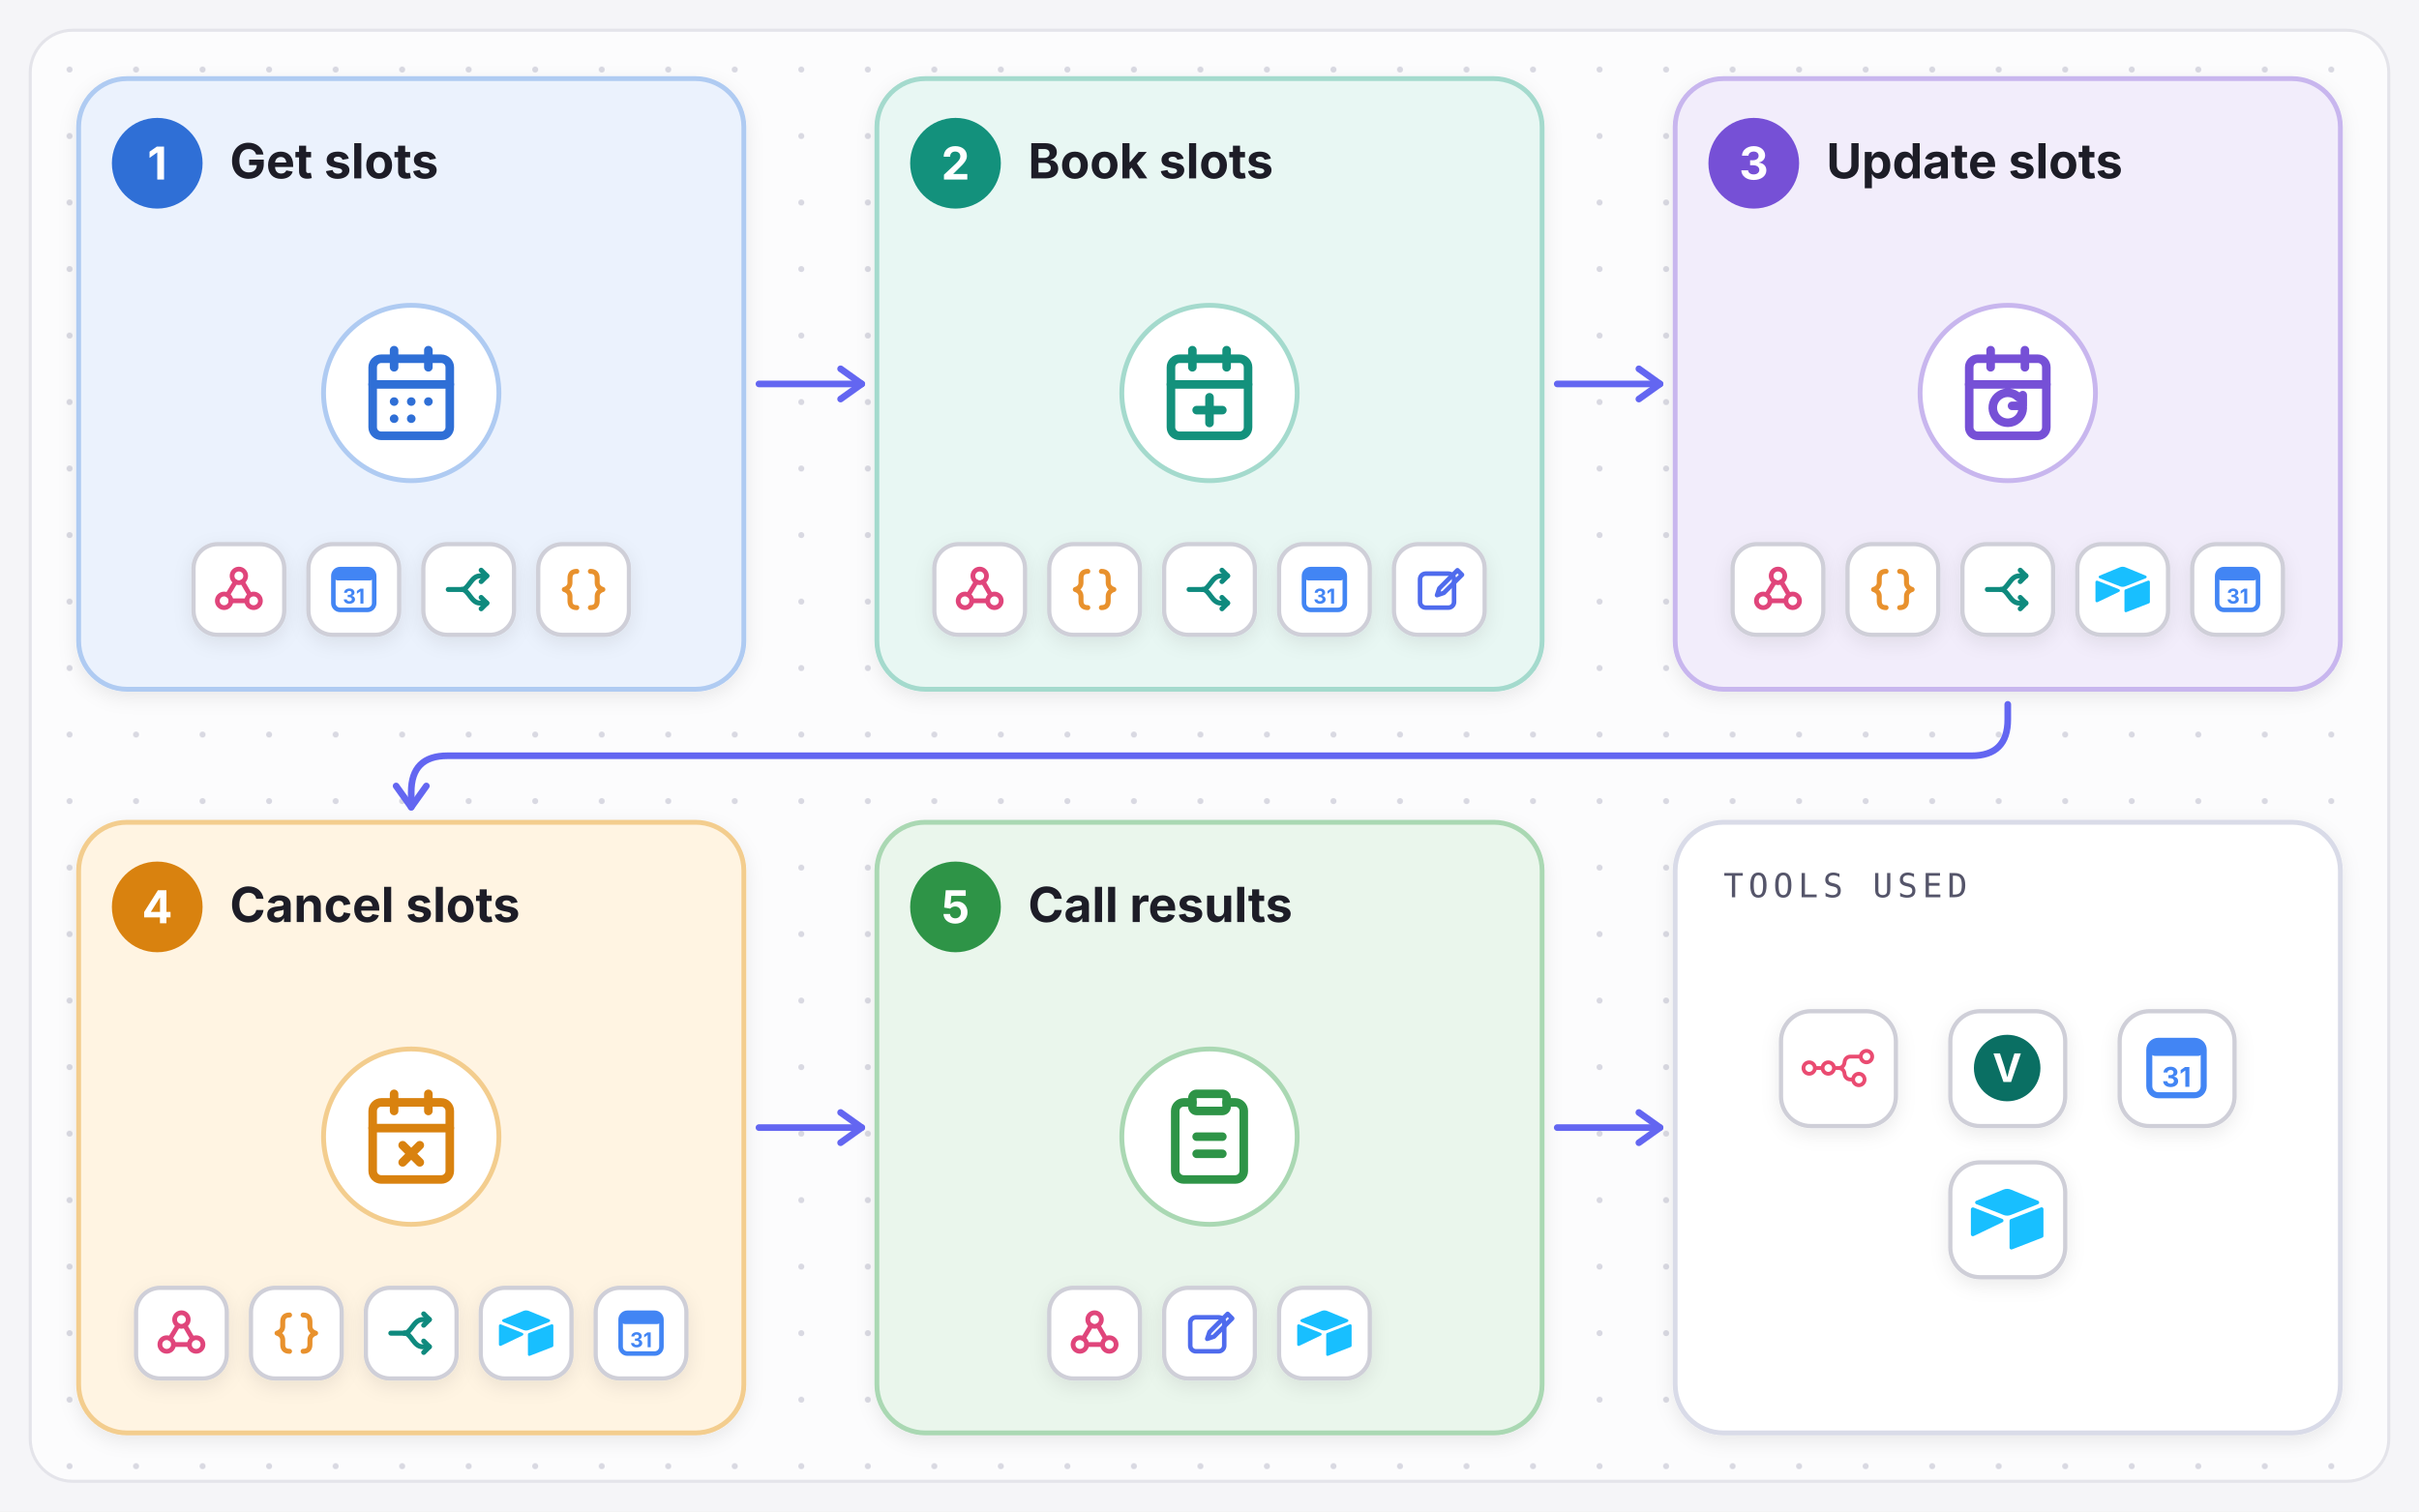
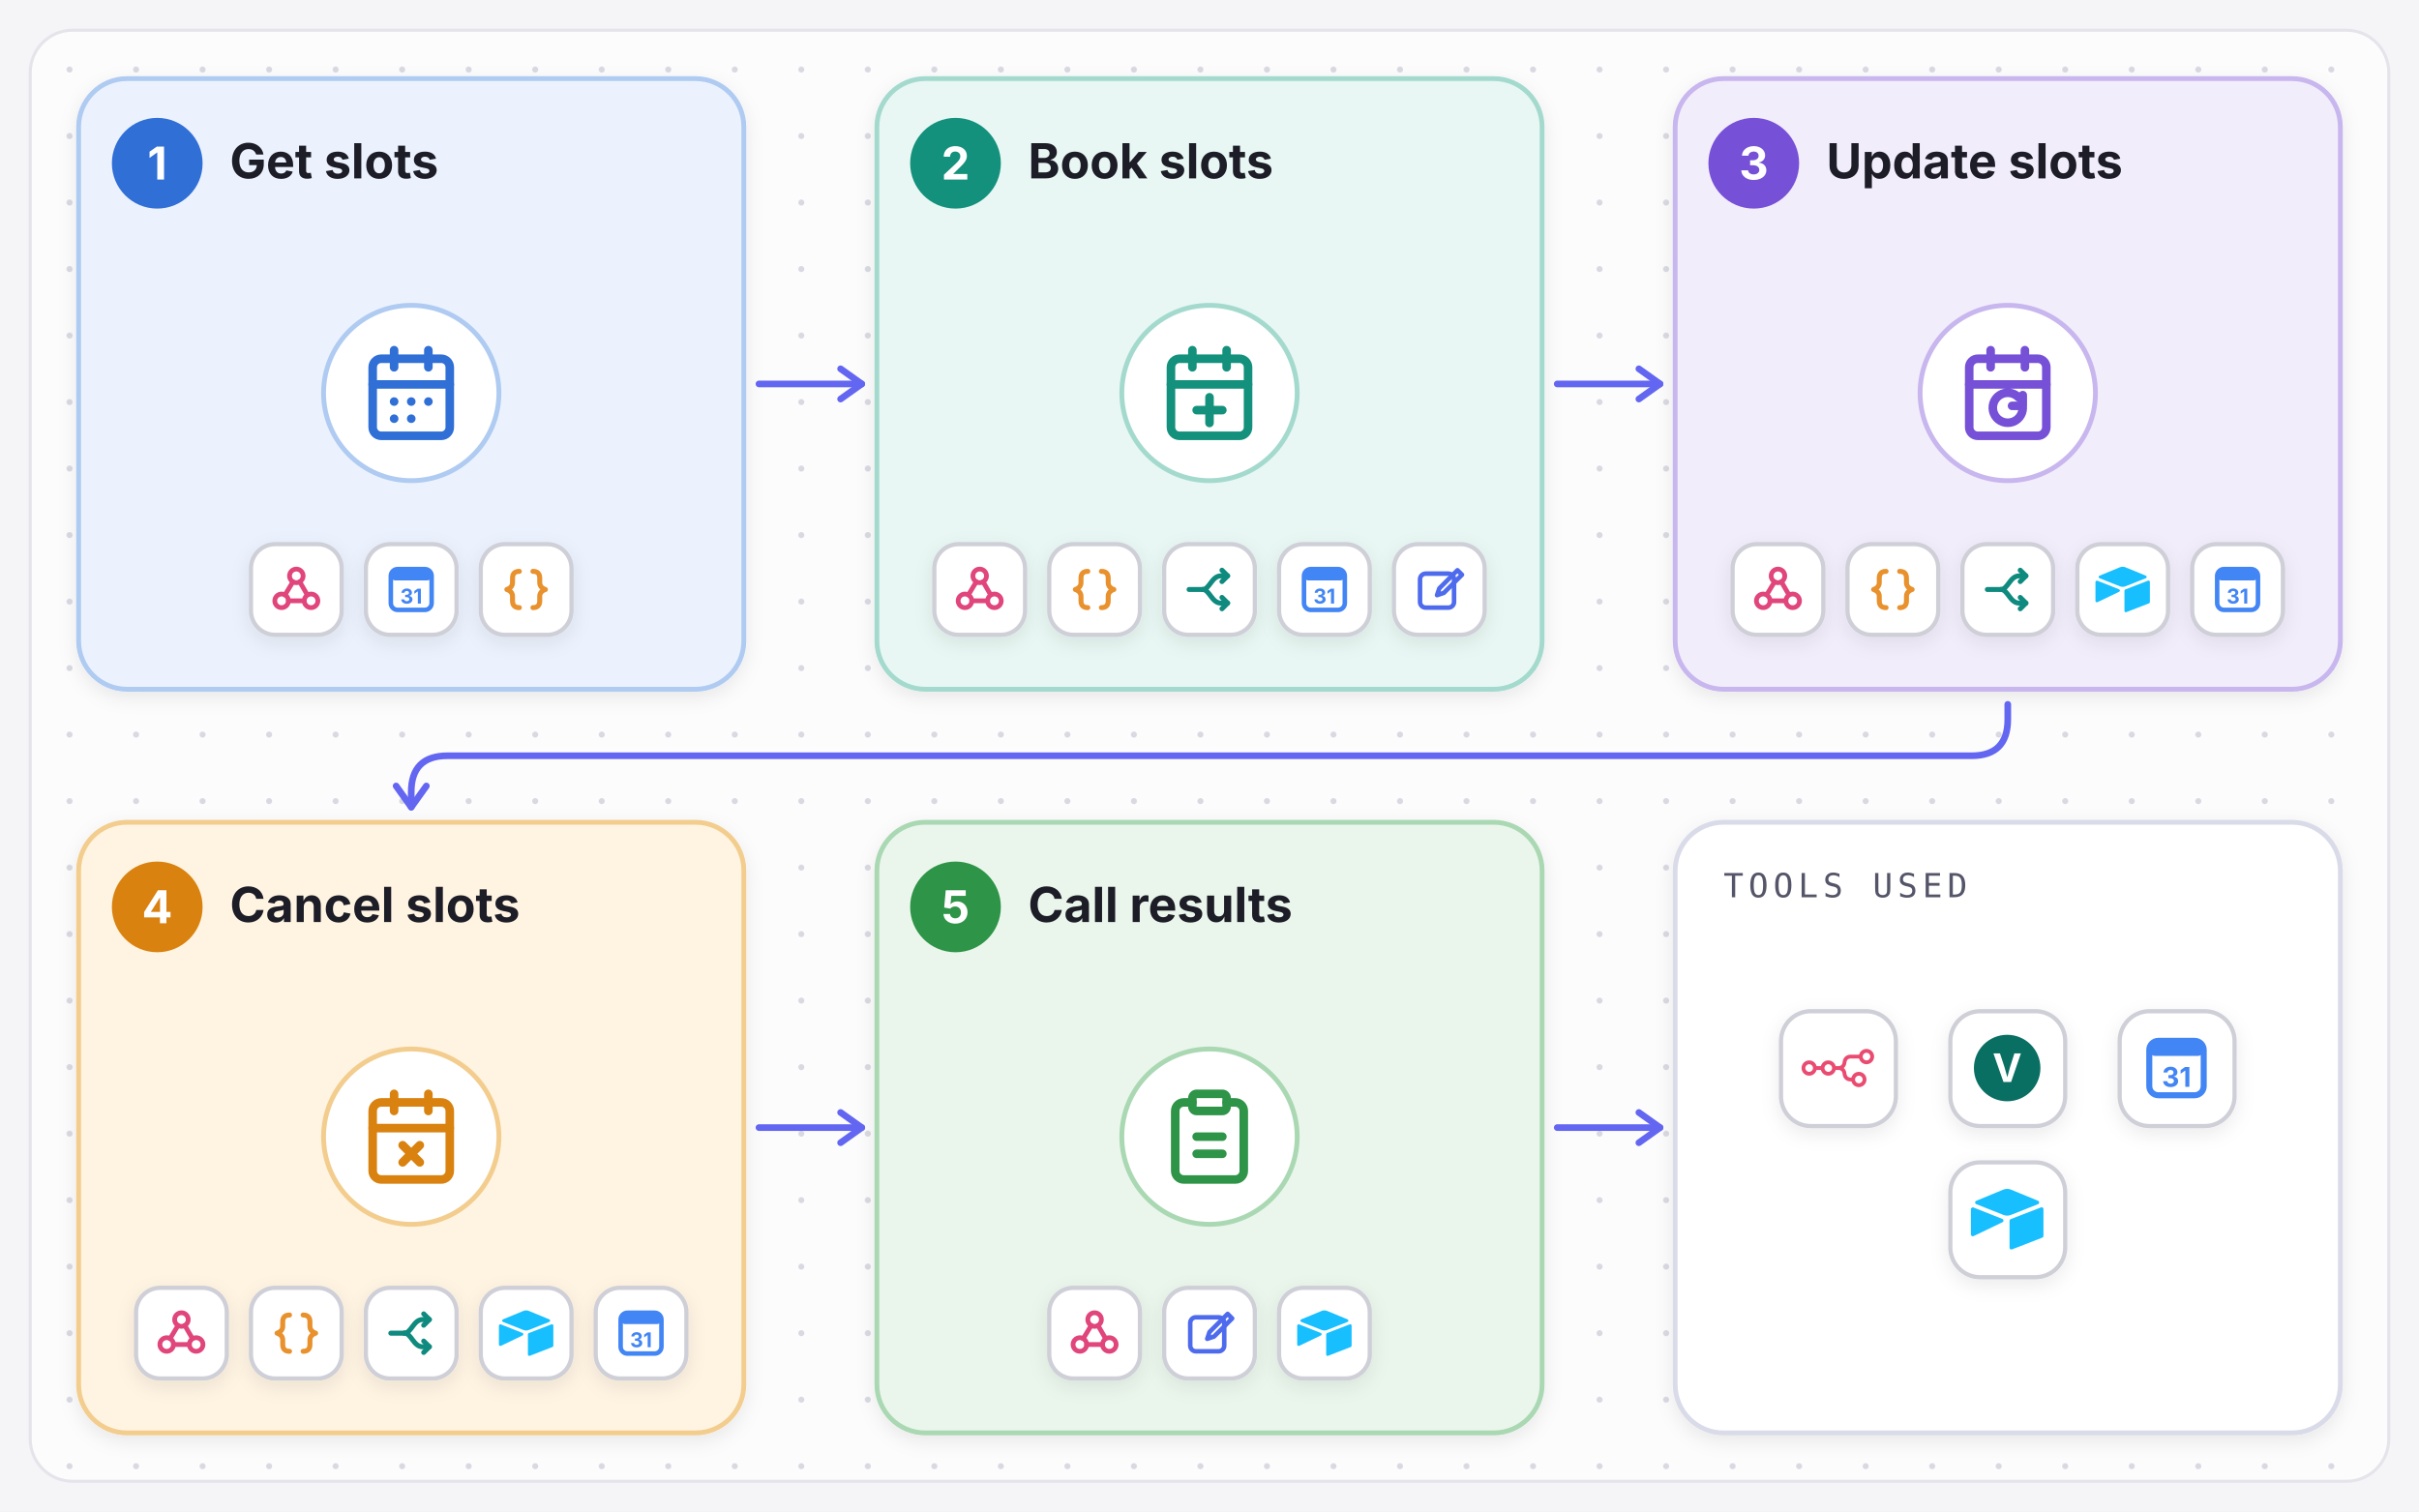
- <svg xmlns="http://www.w3.org/2000/svg" viewBox="0 0 800 500" width="800" height="500" role="img" aria-label="AI Appointment Setter: process diagram" data-light="" data-span="3.8" data-nodes="33">
+ <svg xmlns="http://www.w3.org/2000/svg" viewBox="0 0 800 500" width="800" height="500" role="img" aria-label="AI Appointment Setter: process diagram" data-light="" data-span="3.8" data-nodes="34">
  <defs>
    <pattern id="dots" width="22" height="22" patternUnits="userSpaceOnUse">
      <rect width="22" height="22" fill="#FCFCFD" />
      <circle cx="1" cy="1" r="1" fill="#d9d9e2" />
    </pattern>
    <filter id="sh" x="-30%" y="-30%" width="160%" height="160%">
      <feDropShadow dx="0" dy="2" stdDeviation="3" flood-color="#000" flood-opacity=".08" />
    </filter>
  </defs>
  <rect width="800" height="500" fill="#F5F5F8" />
  <rect x="10" y="10" width="780" height="480" rx="14" fill="url(#dots)" stroke="#e4e4ea" />
  <g data-t="0.000">
    <g filter="url(#sh)">
      <rect x="26" y="26" width="220.0" height="202" rx="16" fill="#EBF2FD" stroke="#AFCBF2" stroke-width="1.6" />
    </g>
    <circle cx="52" cy="54" r="15" fill="#2F6FD6" />
    <text x="52" y="59.4" text-anchor="middle" font-family="Inter, 'Helvetica Neue', Arial, sans-serif" font-size="15" font-weight="700" fill="#fff">1</text>
    <text x="76" y="59" font-family="Inter, 'Helvetica Neue', Arial, sans-serif" font-size="16" font-weight="700" fill="#1d1d27">Get slots</text>
    <circle cx="136" cy="130" r="29" fill="#fff" stroke="#AFCBF2" stroke-width="1.6" />
    <svg x="119.0" y="113.0" width="34" height="34" viewBox="0 0 24 24" fill="none" stroke="#2F6FD6" stroke-width="2" stroke-linecap="round" stroke-linejoin="round">
      <rect x="3" y="4" width="18" height="18" rx="2" />
      <path d="M16 2v4M8 2v4M3 10h18M8 14h.01M12 14h.01M16 14h.01M8 18h.01M12 18h.01" />
    </svg>
  </g>
-   <g data-t="0.032">
-     <g filter="url(#sh)">
-       <rect x="64.0" y="180.0" width="30" height="30" rx="8" fill="#fff" stroke="#cfcfd8" stroke-width="1.4" />
-     </g>
-     <svg x="70.0" y="186.0" width="18" height="18" viewBox="0 0 24 24" fill="none" stroke="#E0457B" stroke-width="2.1" stroke-linecap="round" stroke-linejoin="round">
-       <circle cx="12" cy="6" r="3" />
-       <circle cx="5.5" cy="17" r="3" />
-       <circle cx="18.5" cy="17" r="3" />
-       <path d="M10.5 8.6L7 14.4M13.5 8.6l3.3 5.7M8.5 17h7" />
-     </svg>
-   </g>
-   <g data-t="0.064">
-     <g filter="url(#sh)">
-       <rect x="102.0" y="180.0" width="30" height="30" rx="8" fill="#fff" stroke="#cfcfd8" stroke-width="1.4" />
-     </g>
-     <svg x="108.0" y="186.0" width="18" height="18" viewBox="0 0 24 24">
-       <rect x="3" y="3" width="18" height="18" rx="3" fill="#fff" stroke="#4285F4" stroke-width="2" />
-       <rect x="3" y="3" width="18" height="5" rx="2" fill="#4285F4" />
-       <text x="12" y="18.2" font-size="9" font-weight="700" text-anchor="middle" fill="#4285F4" font-family="Inter">31</text>
-     </svg>
-   </g>
-   <g data-t="0.096">
-     <g filter="url(#sh)">
-       <rect x="140.0" y="180.0" width="30" height="30" rx="8" fill="#fff" stroke="#cfcfd8" stroke-width="1.4" />
-     </g>
-     <svg x="146.0" y="186.0" width="18" height="18" viewBox="0 0 24 24" fill="none" stroke="#0F8A7E" stroke-width="2.2" stroke-linecap="round" stroke-linejoin="round">
-       <path d="M3 12h6" />
-       <path d="M9 12c3 0 4-6 8-6h3" />
-       <path d="M9 12c3 0 4 6 8 6h3" />
-       <path d="M17.5 3.5L20 6l-2.5 2.5" />
-       <path d="M17.5 15.5L20 18l-2.5 2.5" />
-     </svg>
-   </g>
-   <g data-t="0.128">
-     <g filter="url(#sh)">
-       <rect x="178.0" y="180.0" width="30" height="30" rx="8" fill="#fff" stroke="#cfcfd8" stroke-width="1.4" />
-     </g>
-     <svg x="184.0" y="186.0" width="18" height="18" viewBox="0 0 24 24" fill="none" stroke="#E8912D" stroke-width="2.2" stroke-linecap="round" stroke-linejoin="round">
+   <g data-t="0.040">
+     <g filter="url(#sh)">
+       <rect x="83.0" y="180.0" width="30" height="30" rx="8" fill="#fff" stroke="#cfcfd8" stroke-width="1.4" />
+     </g>
+     <svg x="89.0" y="186.0" width="18" height="18" viewBox="0 0 24 24" fill="none" stroke="#E0457B" stroke-width="2.1" stroke-linecap="round" stroke-linejoin="round">
+       <circle cx="12" cy="6" r="3" />
+       <circle cx="5.5" cy="17" r="3" />
+       <circle cx="18.5" cy="17" r="3" />
+       <path d="M10.5 8.6L7 14.4M13.5 8.6l3.3 5.7M8.5 17h7" />
+     </svg>
+   </g>
+   <g data-t="0.080">
+     <g filter="url(#sh)">
+       <rect x="121.0" y="180.0" width="30" height="30" rx="8" fill="#fff" stroke="#cfcfd8" stroke-width="1.4" />
+     </g>
+     <svg x="127.0" y="186.0" width="18" height="18" viewBox="0 0 24 24">
+       <rect x="3" y="3" width="18" height="18" rx="3" fill="#fff" stroke="#4285F4" stroke-width="2" />
+       <rect x="3" y="3" width="18" height="5" rx="2" fill="#4285F4" />
+       <text x="12" y="18.2" font-size="9" font-weight="700" text-anchor="middle" fill="#4285F4" font-family="Inter">31</text>
+     </svg>
+   </g>
+   <g data-t="0.120">
+     <g filter="url(#sh)">
+       <rect x="159.0" y="180.0" width="30" height="30" rx="8" fill="#fff" stroke="#cfcfd8" stroke-width="1.4" />
+     </g>
+     <svg x="165.0" y="186.0" width="18" height="18" viewBox="0 0 24 24" fill="none" stroke="#E8912D" stroke-width="2.2" stroke-linecap="round" stroke-linejoin="round">
      <path d="M9 4c-2 0-3 1-3 3v2c0 1.5-1 2.5-2.5 3C5 12.5 6 13.5 6 15v2c0 2 1 3 3 3" />
      <path d="M15 4c2 0 3 1 3 3v2c0 1.5 1 2.5 2.5 3-1.5.5-2.5 1.5-2.5 3v2c0 2-1 3-3 3" />
    </svg>
  </g>
  <g data-t="0.160">
    <g filter="url(#sh)">
      <rect x="290" y="26" width="220.0" height="202" rx="16" fill="#E8F7F3" stroke="#A4DACD" stroke-width="1.6" />
    </g>
    <circle cx="316" cy="54" r="15" fill="#13917C" />
    <text x="316" y="59.4" text-anchor="middle" font-family="Inter, 'Helvetica Neue', Arial, sans-serif" font-size="15" font-weight="700" fill="#fff">2</text>
    <text x="340" y="59" font-family="Inter, 'Helvetica Neue', Arial, sans-serif" font-size="16" font-weight="700" fill="#1d1d27">Book slots</text>
    <circle cx="400" cy="130" r="29" fill="#fff" stroke="#A4DACD" stroke-width="1.6" />
    <svg x="383.0" y="113.0" width="34" height="34" viewBox="0 0 24 24" fill="none" stroke="#13917C" stroke-width="2" stroke-linecap="round" stroke-linejoin="round">
      <rect x="3" y="4" width="18" height="18" rx="2" />
      <path d="M16 2v4M8 2v4M3 10h18M12 13v6M9 16h6" />
    </svg>
  </g>
  <g data-t="0.187">
    <g filter="url(#sh)">
      <rect x="309.0" y="180.0" width="30" height="30" rx="8" fill="#fff" stroke="#cfcfd8" stroke-width="1.4" />
    </g>
    <svg x="315.0" y="186.0" width="18" height="18" viewBox="0 0 24 24" fill="none" stroke="#E0457B" stroke-width="2.1" stroke-linecap="round" stroke-linejoin="round">
      <circle cx="12" cy="6" r="3" />
      <circle cx="5.5" cy="17" r="3" />
      <circle cx="18.5" cy="17" r="3" />
      <path d="M10.5 8.6L7 14.4M13.5 8.6l3.3 5.7M8.5 17h7" />
    </svg>
  </g>
  <g data-t="0.213">
    <g filter="url(#sh)">
      <rect x="347.0" y="180.0" width="30" height="30" rx="8" fill="#fff" stroke="#cfcfd8" stroke-width="1.4" />
    </g>
    <svg x="353.0" y="186.0" width="18" height="18" viewBox="0 0 24 24" fill="none" stroke="#E8912D" stroke-width="2.2" stroke-linecap="round" stroke-linejoin="round">
      <path d="M9 4c-2 0-3 1-3 3v2c0 1.5-1 2.5-2.5 3C5 12.5 6 13.5 6 15v2c0 2 1 3 3 3" />
      <path d="M15 4c2 0 3 1 3 3v2c0 1.5 1 2.5 2.5 3-1.5.5-2.5 1.5-2.5 3v2c0 2-1 3-3 3" />
    </svg>
  </g>
  <g data-t="0.240">
    <g filter="url(#sh)">
      <rect x="385.0" y="180.0" width="30" height="30" rx="8" fill="#fff" stroke="#cfcfd8" stroke-width="1.4" />
    </g>
    <svg x="391.0" y="186.0" width="18" height="18" viewBox="0 0 24 24" fill="none" stroke="#0F8A7E" stroke-width="2.2" stroke-linecap="round" stroke-linejoin="round">
      <path d="M3 12h6" />
      <path d="M9 12c3 0 4-6 8-6h3" />
      <path d="M9 12c3 0 4 6 8 6h3" />
      <path d="M17.5 3.5L20 6l-2.5 2.5" />
      <path d="M17.5 15.5L20 18l-2.5 2.5" />
    </svg>
  </g>
  <g data-t="0.267">
    <g filter="url(#sh)">
      <rect x="423.0" y="180.0" width="30" height="30" rx="8" fill="#fff" stroke="#cfcfd8" stroke-width="1.4" />
    </g>
    <svg x="429.0" y="186.0" width="18" height="18" viewBox="0 0 24 24">
      <rect x="3" y="3" width="18" height="18" rx="3" fill="#fff" stroke="#4285F4" stroke-width="2" />
      <rect x="3" y="3" width="18" height="5" rx="2" fill="#4285F4" />
      <text x="12" y="18.2" font-size="9" font-weight="700" text-anchor="middle" fill="#4285F4" font-family="Inter">31</text>
    </svg>
  </g>
  <g data-t="0.293">
    <g filter="url(#sh)">
      <rect x="461.0" y="180.0" width="30" height="30" rx="8" fill="#fff" stroke="#cfcfd8" stroke-width="1.4" />
    </g>
    <svg x="467.0" y="186.0" width="18" height="18" viewBox="0 0 24 24" fill="none" stroke="#4F6BED" stroke-width="2" stroke-linecap="round" stroke-linejoin="round">
      <rect x="3.5" y="5" width="15" height="15" rx="2.5" />
      <path d="M20 3.5l-8 8-1 3 3-1 8-8z" />
    </svg>
  </g>
  <g data-t="0.320">
    <g filter="url(#sh)">
      <rect x="554" y="26" width="220.0" height="202" rx="16" fill="#F2EDFB" stroke="#C8B6EE" stroke-width="1.6" />
    </g>
    <circle cx="580" cy="54" r="15" fill="#7650D6" />
    <text x="580" y="59.4" text-anchor="middle" font-family="Inter, 'Helvetica Neue', Arial, sans-serif" font-size="15" font-weight="700" fill="#fff">3</text>
    <text x="604" y="59" font-family="Inter, 'Helvetica Neue', Arial, sans-serif" font-size="16" font-weight="700" fill="#1d1d27">Update slots</text>
    <circle cx="664" cy="130" r="29" fill="#fff" stroke="#C8B6EE" stroke-width="1.6" />
    <svg x="647.0" y="113.0" width="34" height="34" viewBox="0 0 24 24" fill="none" stroke="#7650D6" stroke-width="2" stroke-linecap="round" stroke-linejoin="round">
      <rect x="3" y="4" width="18" height="18" rx="2" />
      <path d="M16 2v4M8 2v4M3 10h18M15.5 15.5a3.5 3.5 0 1 1-1-2.5M15.5 12.5v2.5H13" />
    </svg>
  </g>
  <g data-t="0.347">
    <g filter="url(#sh)">
      <rect x="573.0" y="180.0" width="30" height="30" rx="8" fill="#fff" stroke="#cfcfd8" stroke-width="1.4" />
    </g>
    <svg x="579.0" y="186.0" width="18" height="18" viewBox="0 0 24 24" fill="none" stroke="#E0457B" stroke-width="2.1" stroke-linecap="round" stroke-linejoin="round">
      <circle cx="12" cy="6" r="3" />
      <circle cx="5.5" cy="17" r="3" />
      <circle cx="18.5" cy="17" r="3" />
      <path d="M10.5 8.6L7 14.4M13.5 8.6l3.3 5.7M8.5 17h7" />
    </svg>
  </g>
  <g data-t="0.373">
    <g filter="url(#sh)">
      <rect x="611.0" y="180.0" width="30" height="30" rx="8" fill="#fff" stroke="#cfcfd8" stroke-width="1.4" />
    </g>
    <svg x="617.0" y="186.0" width="18" height="18" viewBox="0 0 24 24" fill="none" stroke="#E8912D" stroke-width="2.2" stroke-linecap="round" stroke-linejoin="round">
      <path d="M9 4c-2 0-3 1-3 3v2c0 1.5-1 2.5-2.5 3C5 12.5 6 13.5 6 15v2c0 2 1 3 3 3" />
      <path d="M15 4c2 0 3 1 3 3v2c0 1.5 1 2.5 2.5 3-1.5.5-2.5 1.5-2.5 3v2c0 2-1 3-3 3" />
    </svg>
  </g>
  <g data-t="0.400">
    <g filter="url(#sh)">
      <rect x="649.0" y="180.0" width="30" height="30" rx="8" fill="#fff" stroke="#cfcfd8" stroke-width="1.4" />
    </g>
    <svg x="655.0" y="186.0" width="18" height="18" viewBox="0 0 24 24" fill="none" stroke="#0F8A7E" stroke-width="2.2" stroke-linecap="round" stroke-linejoin="round">
      <path d="M3 12h6" />
      <path d="M9 12c3 0 4-6 8-6h3" />
      <path d="M9 12c3 0 4 6 8 6h3" />
      <path d="M17.5 3.5L20 6l-2.5 2.5" />
      <path d="M17.5 15.5L20 18l-2.5 2.5" />
    </svg>
  </g>
  <g data-t="0.427">
    <g filter="url(#sh)">
      <rect x="687.0" y="180.0" width="30" height="30" rx="8" fill="#fff" stroke="#cfcfd8" stroke-width="1.4" />
    </g>
    <svg x="693.0" y="186.0" width="18" height="18" viewBox="0 0 24 24">
      <path fill="#18BFFF" d="M11.992 1.966c-.434 0-.87.086-1.28.257L1.779 5.917c-.503.208-.49.908.012 1.116l8.982 3.558a3.266 3.266 0 0 0 2.454 0l8.982-3.558c.503-.196.503-.908.012-1.116l-8.957-3.694a3.255 3.255 0 0 0-1.272-.257zM23.4 8.056a.589.589 0 0 0-.222.045l-10.012 3.877a.612.612 0 0 0-.38.564v8.896a.6.6 0 0 0 .821.552L23.62 18.1a.583.583 0 0 0 .38-.551V8.653a.6.6 0 0 0-.6-.596zM.676 8.095a.644.644 0 0 0-.48.19C.086 8.396 0 8.53 0 8.69v8.355c0 .442.515.737.908.54l6.27-3.006.307-.147 2.969-1.436c.466-.22.43-.908-.061-1.092L.883 8.138a.57.57 0 0 0-.207-.044z" />
    </svg>
  </g>
  <g data-t="0.453">
    <g filter="url(#sh)">
      <rect x="725.0" y="180.0" width="30" height="30" rx="8" fill="#fff" stroke="#cfcfd8" stroke-width="1.4" />
    </g>
    <svg x="731.0" y="186.0" width="18" height="18" viewBox="0 0 24 24">
      <rect x="3" y="3" width="18" height="18" rx="3" fill="#fff" stroke="#4285F4" stroke-width="2" />
      <rect x="3" y="3" width="18" height="5" rx="2" fill="#4285F4" />
      <text x="12" y="18.2" font-size="9" font-weight="700" text-anchor="middle" fill="#4285F4" font-family="Inter">31</text>
    </svg>
  </g>
  <g data-t="0.480">
    <g filter="url(#sh)">
      <rect x="26" y="272" width="220.0" height="202" rx="16" fill="#FFF4E2" stroke="#F3CD8E" stroke-width="1.6" />
    </g>
    <circle cx="52" cy="300" r="15" fill="#D9820F" />
    <text x="52" y="305.4" text-anchor="middle" font-family="Inter, 'Helvetica Neue', Arial, sans-serif" font-size="15" font-weight="700" fill="#fff">4</text>
    <text x="76" y="305" font-family="Inter, 'Helvetica Neue', Arial, sans-serif" font-size="16" font-weight="700" fill="#1d1d27">Cancel slots</text>
    <circle cx="136" cy="376" r="29" fill="#fff" stroke="#F3CD8E" stroke-width="1.6" />
    <svg x="119.0" y="359.0" width="34" height="34" viewBox="0 0 24 24" fill="none" stroke="#D9820F" stroke-width="2" stroke-linecap="round" stroke-linejoin="round">
      <rect x="3" y="4" width="18" height="18" rx="2" />
      <path d="M16 2v4M8 2v4M3 10h18M10 14l4 4M14 14l-4 4" />
    </svg>
  </g>
  <g data-t="0.507">
    <g filter="url(#sh)">
      <rect x="45.0" y="426.0" width="30" height="30" rx="8" fill="#fff" stroke="#cfcfd8" stroke-width="1.4" />
    </g>
    <svg x="51.0" y="432.0" width="18" height="18" viewBox="0 0 24 24" fill="none" stroke="#E0457B" stroke-width="2.1" stroke-linecap="round" stroke-linejoin="round">
      <circle cx="12" cy="6" r="3" />
      <circle cx="5.5" cy="17" r="3" />
      <circle cx="18.5" cy="17" r="3" />
      <path d="M10.5 8.6L7 14.4M13.5 8.6l3.3 5.7M8.5 17h7" />
    </svg>
  </g>
  <g data-t="0.533">
    <g filter="url(#sh)">
      <rect x="83.0" y="426.0" width="30" height="30" rx="8" fill="#fff" stroke="#cfcfd8" stroke-width="1.4" />
    </g>
    <svg x="89.0" y="432.0" width="18" height="18" viewBox="0 0 24 24" fill="none" stroke="#E8912D" stroke-width="2.2" stroke-linecap="round" stroke-linejoin="round">
      <path d="M9 4c-2 0-3 1-3 3v2c0 1.5-1 2.5-2.5 3C5 12.5 6 13.5 6 15v2c0 2 1 3 3 3" />
      <path d="M15 4c2 0 3 1 3 3v2c0 1.5 1 2.5 2.5 3-1.5.5-2.5 1.5-2.5 3v2c0 2-1 3-3 3" />
    </svg>
  </g>
  <g data-t="0.560">
    <g filter="url(#sh)">
      <rect x="121.0" y="426.0" width="30" height="30" rx="8" fill="#fff" stroke="#cfcfd8" stroke-width="1.4" />
    </g>
    <svg x="127.0" y="432.0" width="18" height="18" viewBox="0 0 24 24" fill="none" stroke="#0F8A7E" stroke-width="2.2" stroke-linecap="round" stroke-linejoin="round">
      <path d="M3 12h6" />
      <path d="M9 12c3 0 4-6 8-6h3" />
      <path d="M9 12c3 0 4 6 8 6h3" />
      <path d="M17.5 3.5L20 6l-2.5 2.5" />
      <path d="M17.5 15.5L20 18l-2.5 2.5" />
    </svg>
  </g>
  <g data-t="0.587">
    <g filter="url(#sh)">
      <rect x="159.0" y="426.0" width="30" height="30" rx="8" fill="#fff" stroke="#cfcfd8" stroke-width="1.4" />
    </g>
    <svg x="165.0" y="432.0" width="18" height="18" viewBox="0 0 24 24">
      <path fill="#18BFFF" d="M11.992 1.966c-.434 0-.87.086-1.28.257L1.779 5.917c-.503.208-.49.908.012 1.116l8.982 3.558a3.266 3.266 0 0 0 2.454 0l8.982-3.558c.503-.196.503-.908.012-1.116l-8.957-3.694a3.255 3.255 0 0 0-1.272-.257zM23.4 8.056a.589.589 0 0 0-.222.045l-10.012 3.877a.612.612 0 0 0-.38.564v8.896a.6.6 0 0 0 .821.552L23.62 18.1a.583.583 0 0 0 .38-.551V8.653a.6.6 0 0 0-.6-.596zM.676 8.095a.644.644 0 0 0-.48.19C.086 8.396 0 8.53 0 8.69v8.355c0 .442.515.737.908.54l6.27-3.006.307-.147 2.969-1.436c.466-.22.43-.908-.061-1.092L.883 8.138a.57.57 0 0 0-.207-.044z" />
    </svg>
  </g>
  <g data-t="0.613">
    <g filter="url(#sh)">
      <rect x="197.0" y="426.0" width="30" height="30" rx="8" fill="#fff" stroke="#cfcfd8" stroke-width="1.4" />
    </g>
    <svg x="203.0" y="432.0" width="18" height="18" viewBox="0 0 24 24">
      <rect x="3" y="3" width="18" height="18" rx="3" fill="#fff" stroke="#4285F4" stroke-width="2" />
      <rect x="3" y="3" width="18" height="5" rx="2" fill="#4285F4" />
      <text x="12" y="18.2" font-size="9" font-weight="700" text-anchor="middle" fill="#4285F4" font-family="Inter">31</text>
    </svg>
  </g>
  <g data-t="0.640">
    <g filter="url(#sh)">
      <rect x="290" y="272" width="220.0" height="202" rx="16" fill="#EAF6EC" stroke="#AAD8B3" stroke-width="1.6" />
    </g>
    <circle cx="316" cy="300" r="15" fill="#2E9447" />
    <text x="316" y="305.4" text-anchor="middle" font-family="Inter, 'Helvetica Neue', Arial, sans-serif" font-size="15" font-weight="700" fill="#fff">5</text>
    <text x="340" y="305" font-family="Inter, 'Helvetica Neue', Arial, sans-serif" font-size="16" font-weight="700" fill="#1d1d27">Call results</text>
    <circle cx="400" cy="376" r="29" fill="#fff" stroke="#AAD8B3" stroke-width="1.6" />
    <svg x="383.0" y="359.0" width="34" height="34" viewBox="0 0 24 24" fill="none" stroke="#2E9447" stroke-width="2" stroke-linecap="round" stroke-linejoin="round">
      <rect x="8" y="2" width="8" height="4" rx="1" />
      <path d="M16 4h2a2 2 0 0 1 2 2v14a2 2 0 0 1-2 2H6a2 2 0 0 1-2-2V6a2 2 0 0 1 2-2h2M9 12h6M9 16h6" />
    </svg>
  </g>
  <g data-t="0.680">
    <g filter="url(#sh)">
      <rect x="347.0" y="426.0" width="30" height="30" rx="8" fill="#fff" stroke="#cfcfd8" stroke-width="1.4" />
    </g>
    <svg x="353.0" y="432.0" width="18" height="18" viewBox="0 0 24 24" fill="none" stroke="#E0457B" stroke-width="2.1" stroke-linecap="round" stroke-linejoin="round">
      <circle cx="12" cy="6" r="3" />
      <circle cx="5.5" cy="17" r="3" />
      <circle cx="18.5" cy="17" r="3" />
      <path d="M10.5 8.6L7 14.4M13.5 8.6l3.3 5.7M8.5 17h7" />
    </svg>
  </g>
  <g data-t="0.720">
    <g filter="url(#sh)">
      <rect x="385.0" y="426.0" width="30" height="30" rx="8" fill="#fff" stroke="#cfcfd8" stroke-width="1.4" />
    </g>
    <svg x="391.0" y="432.0" width="18" height="18" viewBox="0 0 24 24" fill="none" stroke="#4F6BED" stroke-width="2" stroke-linecap="round" stroke-linejoin="round">
      <rect x="3.5" y="5" width="15" height="15" rx="2.5" />
      <path d="M20 3.5l-8 8-1 3 3-1 8-8z" />
    </svg>
  </g>
  <g data-t="0.760">
    <g filter="url(#sh)">
      <rect x="423.0" y="426.0" width="30" height="30" rx="8" fill="#fff" stroke="#cfcfd8" stroke-width="1.4" />
    </g>
    <svg x="429.0" y="432.0" width="18" height="18" viewBox="0 0 24 24">
      <path fill="#18BFFF" d="M11.992 1.966c-.434 0-.87.086-1.28.257L1.779 5.917c-.503.208-.49.908.012 1.116l8.982 3.558a3.266 3.266 0 0 0 2.454 0l8.982-3.558c.503-.196.503-.908.012-1.116l-8.957-3.694a3.255 3.255 0 0 0-1.272-.257zM23.4 8.056a.589.589 0 0 0-.222.045l-10.012 3.877a.612.612 0 0 0-.38.564v8.896a.6.6 0 0 0 .821.552L23.62 18.1a.583.583 0 0 0 .38-.551V8.653a.6.6 0 0 0-.6-.596zM.676 8.095a.644.644 0 0 0-.48.19C.086 8.396 0 8.53 0 8.69v8.355c0 .442.515.737.908.54l6.27-3.006.307-.147 2.969-1.436c.466-.22.43-.908-.061-1.092L.883 8.138a.57.57 0 0 0-.207-.044z" />
    </svg>
  </g>
  <path data-t="0.140" d="M251,127 L285,127" fill="none" stroke="#6366f1" stroke-width="2.2" stroke-linecap="round" stroke-linejoin="round" />
  <path data-t="0.140" d="M278,122 L285,127 L278,132" fill="none" stroke="#6366f1" stroke-width="2.2" stroke-linecap="round" stroke-linejoin="round" />
  <path data-t="0.300" d="M515,127 L549,127" fill="none" stroke="#6366f1" stroke-width="2.2" stroke-linecap="round" stroke-linejoin="round" />
  <path data-t="0.300" d="M542,122 L549,127 L542,132" fill="none" stroke="#6366f1" stroke-width="2.2" stroke-linecap="round" stroke-linejoin="round" />
  <path data-t="0.460" d="M664,233 L664,238 Q664,250 652,250 L148,250 Q136,250 136,262 L136,267" fill="none" stroke="#6366f1" stroke-width="2.2" stroke-linecap="round" stroke-linejoin="round" />
  <path data-t="0.460" d="M131,260 L136,267 L141,260" fill="none" stroke="#6366f1" stroke-width="2.2" stroke-linecap="round" stroke-linejoin="round" />
  <path data-t="0.620" d="M251,373 L285,373" fill="none" stroke="#6366f1" stroke-width="2.2" stroke-linecap="round" stroke-linejoin="round" />
  <path data-t="0.620" d="M278,368 L285,373 L278,378" fill="none" stroke="#6366f1" stroke-width="2.2" stroke-linecap="round" stroke-linejoin="round" />
  <path data-t="0.780" d="M515,373 L549,373" fill="none" stroke="#6366f1" stroke-width="2.2" stroke-linecap="round" stroke-linejoin="round" />
  <path data-t="0.780" d="M542,368 L549,373 L542,378" fill="none" stroke="#6366f1" stroke-width="2.2" stroke-linecap="round" stroke-linejoin="round" />
  <g data-t="0.800">
    <g filter="url(#sh)">
      <rect x="554" y="272" width="220" height="202" rx="16" fill="#fff" stroke="#d9dbe8" stroke-width="1.6" />
    </g>
    <text x="570" y="296.8" font-family="'DejaVu Sans Mono', ui-monospace, monospace" font-size="11" letter-spacing="1.6" fill="#55556a">TOOLS USED</text>
  </g>
  <g data-t="0.840">
    <g filter="url(#sh)">
      <rect x="589.0" y="334.5" width="38" height="38" rx="9.88" fill="#fff" stroke="#cfcfd8" stroke-width="1.4" />
    </g>
    <svg x="595.8" y="341.3" width="24" height="24" viewBox="0 0 24 24">
      <path fill="#EA4B71" d="M21.474 5.684c-1.177 0-2.166.805-2.447 1.895h-2.896c-1.235 0-2.289.893-2.492 2.111l-.104.623a1.263 1.263 0 0 1-1.246 1.056H11.289c-.281-1.09-1.27-1.895-2.447-1.895s-2.166.805-2.447 1.895H4.973c-.281-1.09-1.27-1.895-2.447-1.895C1.131 9.474 0 10.605 0 12s1.131 2.526 2.526 2.526c1.177 0 2.166-.805 2.447-1.895h1.422c.28 1.09 1.27 1.895 2.447 1.895 1.177 0 2.166-.805 2.447-1.895h1.001a1.263 1.263 0 0 1 1.246 1.056l.104.623c.203 1.218 1.257 2.111 2.492 2.111h.369c.28 1.089 1.27 1.895 2.447 1.895 1.395 0 2.526-1.131 2.526-2.526s-1.131-2.526-2.526-2.526c-1.177 0-2.166.805-2.447 1.895h-.369a1.263 1.263 0 0 1-1.246-1.056l-.104-.623A2.52 2.52 0 0 0 13.961 12a2.52 2.52 0 0 0 .821-1.479l.104-.623a1.263 1.263 0 0 1 1.246-1.056h2.896c.281 1.09 1.27 1.895 2.447 1.895 1.395 0 2.526-1.131 2.526-2.526s-1.131-2.526-2.526-2.526m0 1.263a1.263 1.263 0 0 1 1.263 1.263 1.263 1.263 0 0 1-1.263 1.263 1.263 1.263 0 0 1-1.263-1.263 1.263 1.263 0 0 1 1.263-1.263M2.526 10.737A1.263 1.263 0 0 1 3.789 12a1.263 1.263 0 0 1-1.263 1.263A1.263 1.263 0 0 1 1.263 12a1.263 1.263 0 0 1 1.263-1.263m6.316 0A1.263 1.263 0 0 1 10.105 12a1.263 1.263 0 0 1-1.263 1.263A1.263 1.263 0 0 1 7.579 12a1.263 1.263 0 0 1 1.263-1.263m10.105 3.789a1.263 1.263 0 0 1 1.263 1.263 1.263 1.263 0 0 1-1.263 1.263 1.263 1.263 0 0 1-1.263-1.263 1.263 1.263 0 0 1 1.263-1.263" />
    </svg>
  </g>
  <g data-t="0.880">
    <g filter="url(#sh)">
      <rect x="645.0" y="334.5" width="38" height="38" rx="9.88" fill="#fff" stroke="#cfcfd8" stroke-width="1.4" />
    </g>
    <svg x="651.8" y="341.3" width="24" height="24" viewBox="0 0 24 24">
      <circle cx="12" cy="12" r="11" fill="#0A6F63" />
      <text x="12" y="16.6" font-size="13" font-weight="700" text-anchor="middle" fill="#fff" font-family="Inter">V</text>
    </svg>
  </g>
  <g data-t="0.920">
    <g filter="url(#sh)">
      <rect x="701.0" y="334.5" width="38" height="38" rx="9.88" fill="#fff" stroke="#cfcfd8" stroke-width="1.4" />
    </g>
    <svg x="707.8" y="341.3" width="24" height="24" viewBox="0 0 24 24">
      <rect x="3" y="3" width="18" height="18" rx="3" fill="#fff" stroke="#4285F4" stroke-width="2" />
      <rect x="3" y="3" width="18" height="5" rx="2" fill="#4285F4" />
      <text x="12" y="18.2" font-size="9" font-weight="700" text-anchor="middle" fill="#4285F4" font-family="Inter">31</text>
    </svg>
  </g>
  <g data-t="0.960">
    <g filter="url(#sh)">
      <rect x="645.0" y="384.5" width="38" height="38" rx="9.88" fill="#fff" stroke="#cfcfd8" stroke-width="1.4" />
    </g>
    <svg x="651.8" y="391.3" width="24" height="24" viewBox="0 0 24 24">
      <path fill="#18BFFF" d="M11.992 1.966c-.434 0-.87.086-1.28.257L1.779 5.917c-.503.208-.49.908.012 1.116l8.982 3.558a3.266 3.266 0 0 0 2.454 0l8.982-3.558c.503-.196.503-.908.012-1.116l-8.957-3.694a3.255 3.255 0 0 0-1.272-.257zM23.4 8.056a.589.589 0 0 0-.222.045l-10.012 3.877a.612.612 0 0 0-.38.564v8.896a.6.6 0 0 0 .821.552L23.62 18.1a.583.583 0 0 0 .38-.551V8.653a.6.6 0 0 0-.6-.596zM.676 8.095a.644.644 0 0 0-.48.19C.086 8.396 0 8.53 0 8.69v8.355c0 .442.515.737.908.54l6.27-3.006.307-.147 2.969-1.436c.466-.22.43-.908-.061-1.092L.883 8.138a.57.57 0 0 0-.207-.044z" />
    </svg>
  </g>
</svg>
